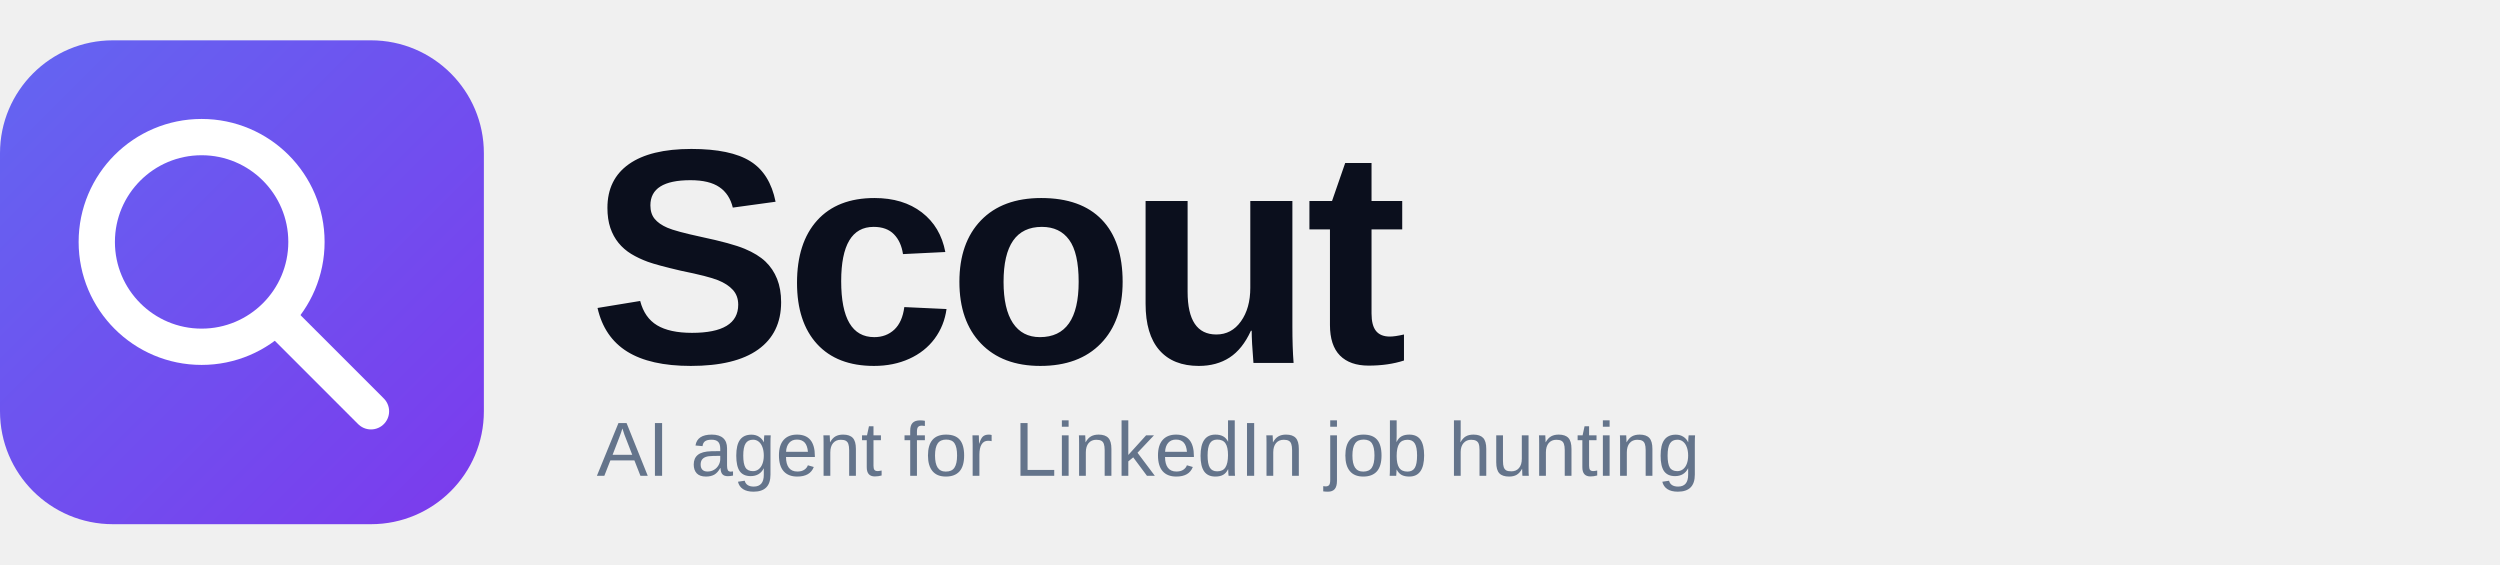
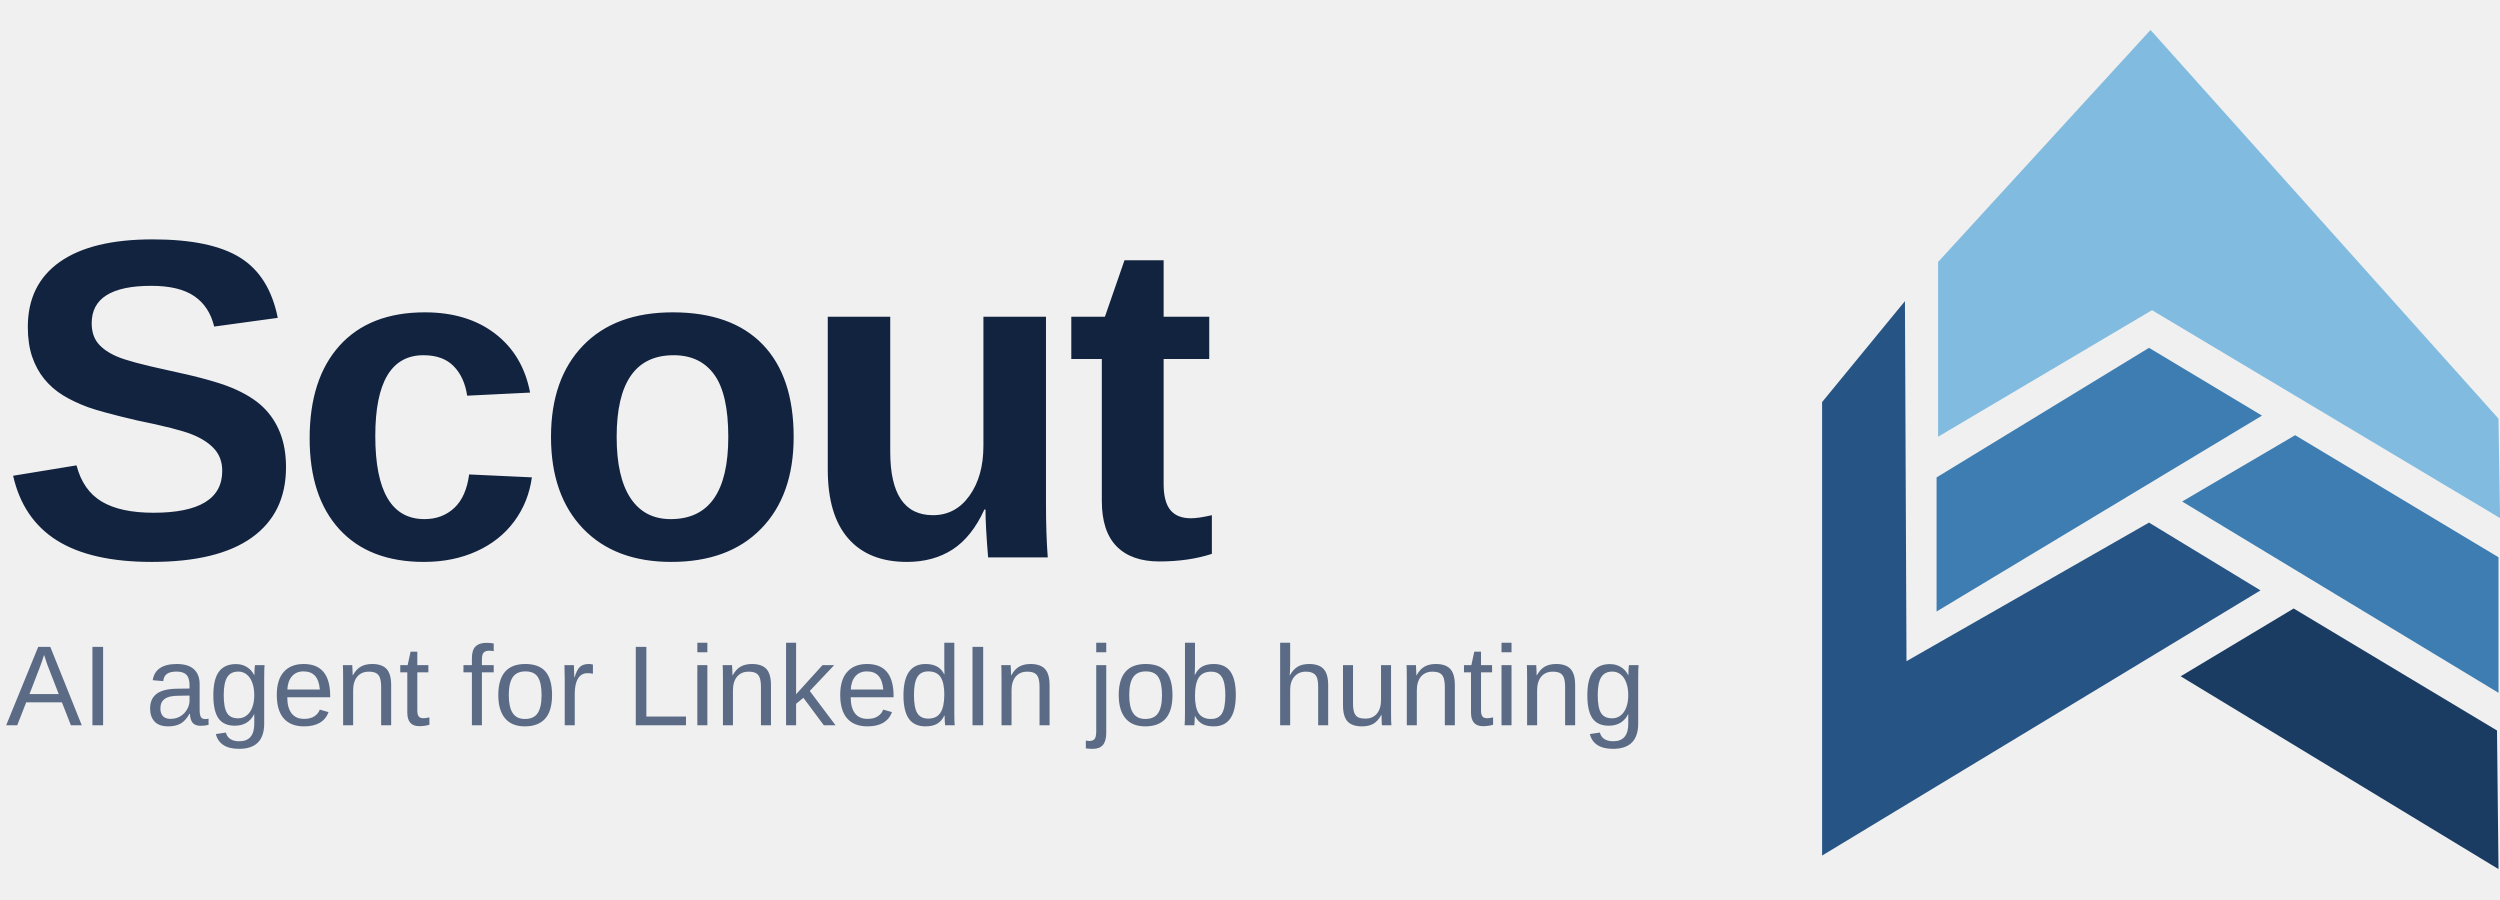
- <svg xmlns="http://www.w3.org/2000/svg" width="620" height="140" viewBox="0 0 620 140">
-   <defs>
-     <linearGradient id="iconGradLight" x1="0" y1="0" x2="1" y2="1">
-       <stop offset="0%" stop-color="#6366F1" />
-       <stop offset="100%" stop-color="#7C3AED" />
-     </linearGradient>
-   </defs>
-   <rect x="0" y="10" width="120" height="120" rx="28" fill="url(#iconGradLight)" />
-   <circle cx="50" cy="60" r="26" fill="none" stroke="#FFFFFF" stroke-width="9" />
-   <line x1="69" y1="79" x2="92" y2="102" stroke="#FFFFFF" stroke-width="9" stroke-linecap="round" />
-   <text x="146" y="90" font-family="Arial, Helvetica, sans-serif" font-size="76" font-weight="800" letter-spacing="-2" fill="#0B0F1D">Scout</text>
-   <text x="148" y="118" font-family="Arial, Helvetica, sans-serif" font-size="19" fill="#64748B">AI agent for LinkedIn job hunting</text>
+ <svg xmlns="http://www.w3.org/2000/svg" width="417.1" height="150" viewBox="0 0 417.1 150">
+   <text x="0" y="93" font-family="Arial, Helvetica, sans-serif" font-size="76" font-weight="800" letter-spacing="-2" fill="#12233F">Scout</text>
+   <text x="1" y="121" font-family="Arial, Helvetica, sans-serif" font-size="19" fill="#5B6B85">AI agent for LinkedIn job hunting</text>
+   <polygon points="323.35,43.71 323.35,72.86 359.04,51.75 417.11,86.44 416.85,69.85 358.79,5.0" fill="#81BBDF" />
+   <polygon points="364.07,83.67 416.85,115.59 416.85,92.97 382.92,72.61" fill="#3D7DB1" />
+   <polygon points="377.39,69.34 358.54,58.03 323.1,79.65 323.1,102.02" fill="#3D7DB1" />
+   <polygon points="363.82,112.83 416.85,145.0 416.6,121.88 382.67,101.52" fill="#1A3C63" />
+   <polygon points="317.82,50.24 304.0,67.08 304.0,142.74 377.14,98.5 358.54,87.19 318.08,110.31" fill="#265484" />
</svg>
